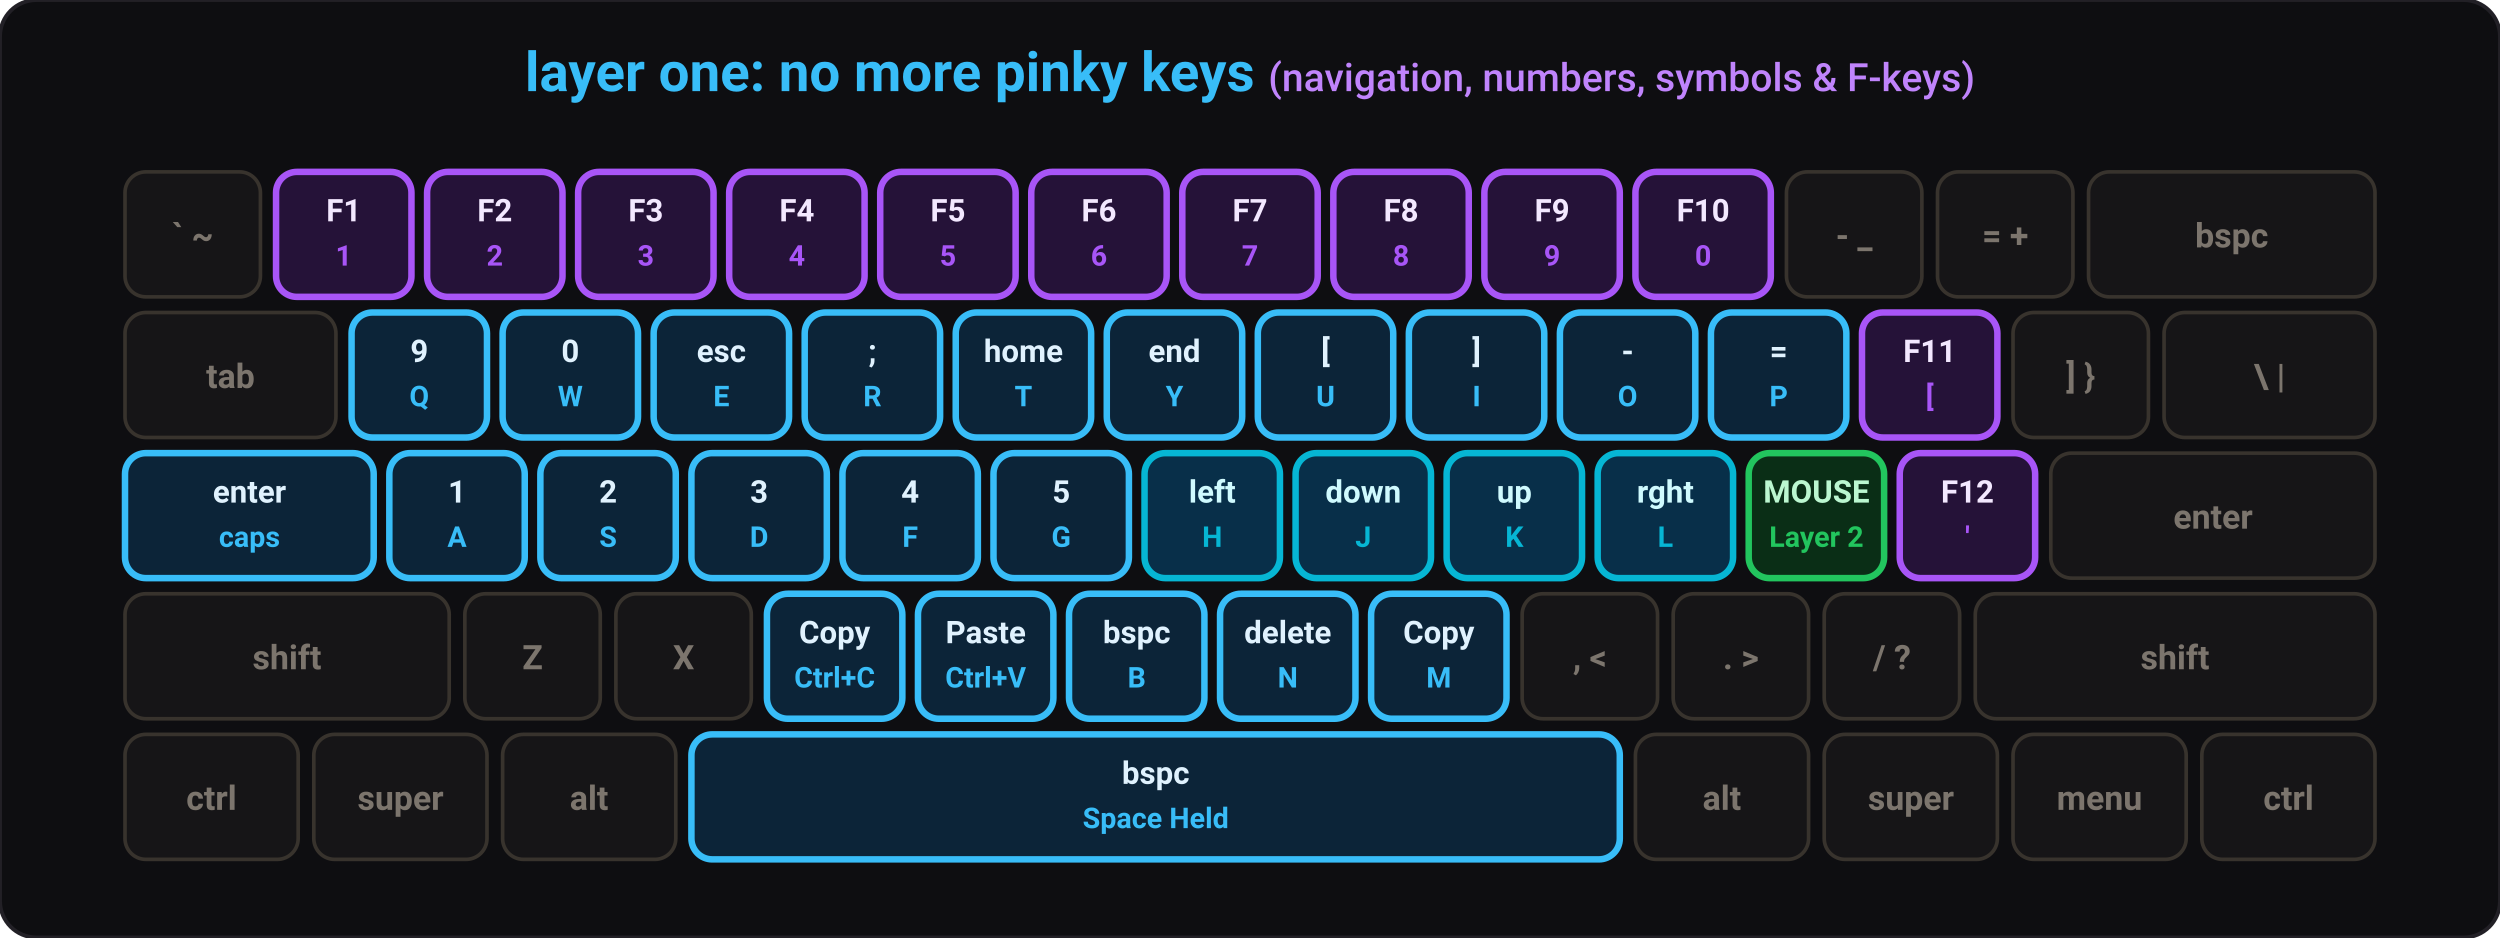
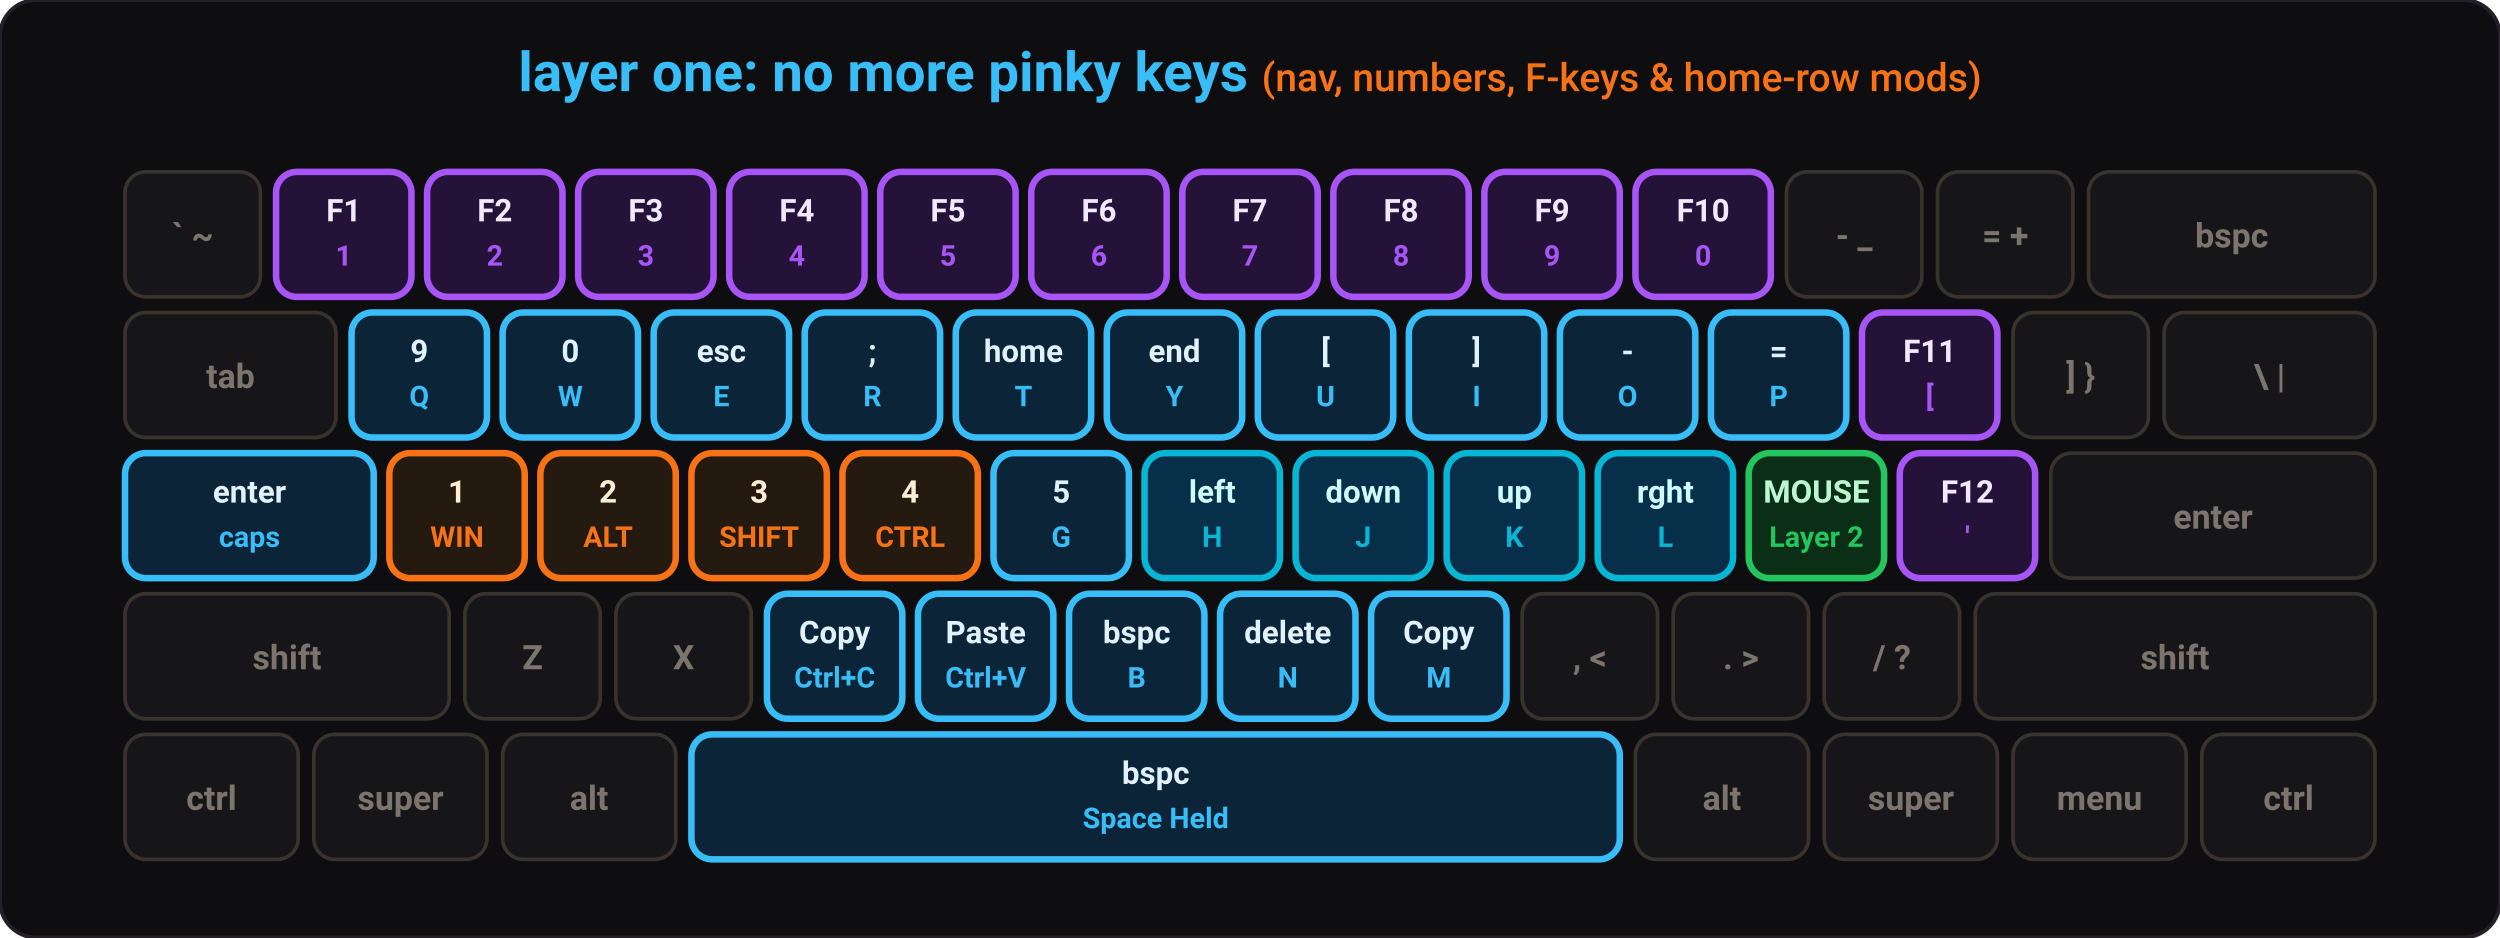
<svg xmlns="http://www.w3.org/2000/svg" viewBox="0 0 960 360" width="960" height="360">
  <rect width="960" height="360" rx="14" ry="14" fill="#0e0e11" stroke="#222026" stroke-width="1.5" />
  <text x="480.0" y="35" text-anchor="middle" font-family="-apple-system, BlinkMacSystemFont, 'Segoe UI', Roboto, sans-serif" font-size="21" font-weight="700" fill="#38bdf8">
-     layer one: no more pinky keys <tspan fill="#c084fc" font-size="15" font-weight="500"> (navigation, numbers, symbols &amp; F-keys)</tspan>
+     layer one: no more pinky keys <tspan fill="#f97316" font-size="15" font-weight="500"> (nav, numbers, F-keys &amp; home-row mods)</tspan>
  </text>
  <rect x="48.0" y="66.0" width="52.0" height="48.0" rx="8" ry="8" fill="#161517" stroke="#38332d" stroke-width="1.4" />
  <text x="74.0" y="95.0" text-anchor="middle" font-family="-apple-system, BlinkMacSystemFont, 'Segoe UI', Roboto, sans-serif" font-size="13" font-weight="600" fill="#7c756d">` ~</text>
  <rect x="106.0" y="66.0" width="52.0" height="48.0" rx="8" ry="8" fill="#251238" stroke="#a855f7" stroke-width="2.5" />
  <text x="132.0" y="85.0" text-anchor="middle" font-family="-apple-system, BlinkMacSystemFont, 'Segoe UI', Roboto, sans-serif" font-size="12" font-weight="700" fill="#f3e8ff">F1</text>
  <text x="132.0" y="102.0" text-anchor="middle" font-family="-apple-system, BlinkMacSystemFont, 'Segoe UI', Roboto, sans-serif" font-size="11" font-weight="600" fill="#a855f7">1</text>
  <rect x="164.0" y="66.0" width="52.0" height="48.0" rx="8" ry="8" fill="#251238" stroke="#a855f7" stroke-width="2.5" />
  <text x="190.0" y="85.0" text-anchor="middle" font-family="-apple-system, BlinkMacSystemFont, 'Segoe UI', Roboto, sans-serif" font-size="12" font-weight="700" fill="#f3e8ff">F2</text>
  <text x="190.0" y="102.0" text-anchor="middle" font-family="-apple-system, BlinkMacSystemFont, 'Segoe UI', Roboto, sans-serif" font-size="11" font-weight="600" fill="#a855f7">2</text>
  <rect x="222.0" y="66.0" width="52.0" height="48.0" rx="8" ry="8" fill="#251238" stroke="#a855f7" stroke-width="2.5" />
  <text x="248.0" y="85.0" text-anchor="middle" font-family="-apple-system, BlinkMacSystemFont, 'Segoe UI', Roboto, sans-serif" font-size="12" font-weight="700" fill="#f3e8ff">F3</text>
  <text x="248.0" y="102.0" text-anchor="middle" font-family="-apple-system, BlinkMacSystemFont, 'Segoe UI', Roboto, sans-serif" font-size="11" font-weight="600" fill="#a855f7">3</text>
  <rect x="280.0" y="66.0" width="52.0" height="48.0" rx="8" ry="8" fill="#251238" stroke="#a855f7" stroke-width="2.5" />
  <text x="306.0" y="85.0" text-anchor="middle" font-family="-apple-system, BlinkMacSystemFont, 'Segoe UI', Roboto, sans-serif" font-size="12" font-weight="700" fill="#f3e8ff">F4</text>
  <text x="306.0" y="102.0" text-anchor="middle" font-family="-apple-system, BlinkMacSystemFont, 'Segoe UI', Roboto, sans-serif" font-size="11" font-weight="600" fill="#a855f7">4</text>
  <rect x="338.0" y="66.0" width="52.0" height="48.0" rx="8" ry="8" fill="#251238" stroke="#a855f7" stroke-width="2.5" />
  <text x="364.0" y="85.0" text-anchor="middle" font-family="-apple-system, BlinkMacSystemFont, 'Segoe UI', Roboto, sans-serif" font-size="12" font-weight="700" fill="#f3e8ff">F5</text>
  <text x="364.0" y="102.0" text-anchor="middle" font-family="-apple-system, BlinkMacSystemFont, 'Segoe UI', Roboto, sans-serif" font-size="11" font-weight="600" fill="#a855f7">5</text>
  <rect x="396.0" y="66.0" width="52.0" height="48.0" rx="8" ry="8" fill="#251238" stroke="#a855f7" stroke-width="2.5" />
  <text x="422.0" y="85.0" text-anchor="middle" font-family="-apple-system, BlinkMacSystemFont, 'Segoe UI', Roboto, sans-serif" font-size="12" font-weight="700" fill="#f3e8ff">F6</text>
  <text x="422.0" y="102.0" text-anchor="middle" font-family="-apple-system, BlinkMacSystemFont, 'Segoe UI', Roboto, sans-serif" font-size="11" font-weight="600" fill="#a855f7">6</text>
  <rect x="454.0" y="66.0" width="52.0" height="48.0" rx="8" ry="8" fill="#251238" stroke="#a855f7" stroke-width="2.5" />
  <text x="480.0" y="85.0" text-anchor="middle" font-family="-apple-system, BlinkMacSystemFont, 'Segoe UI', Roboto, sans-serif" font-size="12" font-weight="700" fill="#f3e8ff">F7</text>
  <text x="480.0" y="102.0" text-anchor="middle" font-family="-apple-system, BlinkMacSystemFont, 'Segoe UI', Roboto, sans-serif" font-size="11" font-weight="600" fill="#a855f7">7</text>
  <rect x="512.0" y="66.0" width="52.0" height="48.0" rx="8" ry="8" fill="#251238" stroke="#a855f7" stroke-width="2.5" />
  <text x="538.0" y="85.0" text-anchor="middle" font-family="-apple-system, BlinkMacSystemFont, 'Segoe UI', Roboto, sans-serif" font-size="12" font-weight="700" fill="#f3e8ff">F8</text>
  <text x="538.0" y="102.0" text-anchor="middle" font-family="-apple-system, BlinkMacSystemFont, 'Segoe UI', Roboto, sans-serif" font-size="11" font-weight="600" fill="#a855f7">8</text>
  <rect x="570.0" y="66.0" width="52.0" height="48.0" rx="8" ry="8" fill="#251238" stroke="#a855f7" stroke-width="2.5" />
  <text x="596.0" y="85.0" text-anchor="middle" font-family="-apple-system, BlinkMacSystemFont, 'Segoe UI', Roboto, sans-serif" font-size="12" font-weight="700" fill="#f3e8ff">F9</text>
  <text x="596.0" y="102.0" text-anchor="middle" font-family="-apple-system, BlinkMacSystemFont, 'Segoe UI', Roboto, sans-serif" font-size="11" font-weight="600" fill="#a855f7">9</text>
  <rect x="628.0" y="66.0" width="52.0" height="48.0" rx="8" ry="8" fill="#251238" stroke="#a855f7" stroke-width="2.5" />
  <text x="654.0" y="85.0" text-anchor="middle" font-family="-apple-system, BlinkMacSystemFont, 'Segoe UI', Roboto, sans-serif" font-size="12" font-weight="700" fill="#f3e8ff">F10</text>
  <text x="654.0" y="102.0" text-anchor="middle" font-family="-apple-system, BlinkMacSystemFont, 'Segoe UI', Roboto, sans-serif" font-size="11" font-weight="600" fill="#a855f7">0</text>
  <rect x="686.0" y="66.0" width="52.0" height="48.0" rx="8" ry="8" fill="#161517" stroke="#38332d" stroke-width="1.4" />
  <text x="712.0" y="95.0" text-anchor="middle" font-family="-apple-system, BlinkMacSystemFont, 'Segoe UI', Roboto, sans-serif" font-size="13" font-weight="600" fill="#7c756d">- _</text>
  <rect x="744.0" y="66.0" width="52.0" height="48.0" rx="8" ry="8" fill="#161517" stroke="#38332d" stroke-width="1.4" />
  <text x="770.0" y="95.0" text-anchor="middle" font-family="-apple-system, BlinkMacSystemFont, 'Segoe UI', Roboto, sans-serif" font-size="13" font-weight="600" fill="#7c756d">= +</text>
  <rect x="802.0" y="66.0" width="110.0" height="48.0" rx="8" ry="8" fill="#161517" stroke="#38332d" stroke-width="1.4" />
  <text x="857.0" y="95.0" text-anchor="middle" font-family="-apple-system, BlinkMacSystemFont, 'Segoe UI', Roboto, sans-serif" font-size="13" font-weight="600" fill="#7c756d">bspc</text>
  <rect x="48.0" y="120.0" width="81.0" height="48.0" rx="8" ry="8" fill="#161517" stroke="#38332d" stroke-width="1.4" />
  <text x="88.5" y="149.0" text-anchor="middle" font-family="-apple-system, BlinkMacSystemFont, 'Segoe UI', Roboto, sans-serif" font-size="13" font-weight="600" fill="#7c756d">tab</text>
  <rect x="135.0" y="120.0" width="52.0" height="48.0" rx="8" ry="8" fill="#0c2438" stroke="#38bdf8" stroke-width="2.5" />
  <text x="161.0" y="139.0" text-anchor="middle" font-family="-apple-system, BlinkMacSystemFont, 'Segoe UI', Roboto, sans-serif" font-size="12" font-weight="700" fill="#e0f2fe">9</text>
  <text x="161.0" y="156.0" text-anchor="middle" font-family="-apple-system, BlinkMacSystemFont, 'Segoe UI', Roboto, sans-serif" font-size="11" font-weight="600" fill="#38bdf8">Q</text>
  <rect x="193.0" y="120.0" width="52.0" height="48.0" rx="8" ry="8" fill="#0c2438" stroke="#38bdf8" stroke-width="2.5" />
  <text x="219.0" y="139.0" text-anchor="middle" font-family="-apple-system, BlinkMacSystemFont, 'Segoe UI', Roboto, sans-serif" font-size="12" font-weight="700" fill="#e0f2fe">0</text>
  <text x="219.0" y="156.0" text-anchor="middle" font-family="-apple-system, BlinkMacSystemFont, 'Segoe UI', Roboto, sans-serif" font-size="11" font-weight="600" fill="#38bdf8">W</text>
  <rect x="251.0" y="120.0" width="52.0" height="48.0" rx="8" ry="8" fill="#0c2438" stroke="#38bdf8" stroke-width="2.5" />
  <text x="277.0" y="139.0" text-anchor="middle" font-family="-apple-system, BlinkMacSystemFont, 'Segoe UI', Roboto, sans-serif" font-size="12" font-weight="700" fill="#e0f2fe">esc</text>
  <text x="277.0" y="156.0" text-anchor="middle" font-family="-apple-system, BlinkMacSystemFont, 'Segoe UI', Roboto, sans-serif" font-size="11" font-weight="600" fill="#38bdf8">E</text>
  <rect x="309.0" y="120.0" width="52.0" height="48.0" rx="8" ry="8" fill="#0c2438" stroke="#38bdf8" stroke-width="2.5" />
  <text x="335.0" y="139.0" text-anchor="middle" font-family="-apple-system, BlinkMacSystemFont, 'Segoe UI', Roboto, sans-serif" font-size="12" font-weight="700" fill="#e0f2fe">;</text>
  <text x="335.0" y="156.0" text-anchor="middle" font-family="-apple-system, BlinkMacSystemFont, 'Segoe UI', Roboto, sans-serif" font-size="11" font-weight="600" fill="#38bdf8">R</text>
  <rect x="367.0" y="120.0" width="52.0" height="48.0" rx="8" ry="8" fill="#0c2438" stroke="#38bdf8" stroke-width="2.5" />
  <text x="393.0" y="139.0" text-anchor="middle" font-family="-apple-system, BlinkMacSystemFont, 'Segoe UI', Roboto, sans-serif" font-size="12" font-weight="700" fill="#e0f2fe">home</text>
  <text x="393.0" y="156.0" text-anchor="middle" font-family="-apple-system, BlinkMacSystemFont, 'Segoe UI', Roboto, sans-serif" font-size="11" font-weight="600" fill="#38bdf8">T</text>
  <rect x="425.0" y="120.0" width="52.0" height="48.0" rx="8" ry="8" fill="#0c2438" stroke="#38bdf8" stroke-width="2.5" />
  <text x="451.0" y="139.0" text-anchor="middle" font-family="-apple-system, BlinkMacSystemFont, 'Segoe UI', Roboto, sans-serif" font-size="12" font-weight="700" fill="#e0f2fe">end</text>
  <text x="451.0" y="156.0" text-anchor="middle" font-family="-apple-system, BlinkMacSystemFont, 'Segoe UI', Roboto, sans-serif" font-size="11" font-weight="600" fill="#38bdf8">Y</text>
  <rect x="483.0" y="120.0" width="52.0" height="48.0" rx="8" ry="8" fill="#0c2438" stroke="#38bdf8" stroke-width="2.5" />
  <text x="509.0" y="139.0" text-anchor="middle" font-family="-apple-system, BlinkMacSystemFont, 'Segoe UI', Roboto, sans-serif" font-size="12" font-weight="700" fill="#e0f2fe">[</text>
  <text x="509.0" y="156.0" text-anchor="middle" font-family="-apple-system, BlinkMacSystemFont, 'Segoe UI', Roboto, sans-serif" font-size="11" font-weight="600" fill="#38bdf8">U</text>
  <rect x="541.0" y="120.0" width="52.0" height="48.0" rx="8" ry="8" fill="#0c2438" stroke="#38bdf8" stroke-width="2.5" />
  <text x="567.0" y="139.0" text-anchor="middle" font-family="-apple-system, BlinkMacSystemFont, 'Segoe UI', Roboto, sans-serif" font-size="12" font-weight="700" fill="#e0f2fe">]</text>
  <text x="567.0" y="156.0" text-anchor="middle" font-family="-apple-system, BlinkMacSystemFont, 'Segoe UI', Roboto, sans-serif" font-size="11" font-weight="600" fill="#38bdf8">I</text>
  <rect x="599.0" y="120.0" width="52.0" height="48.0" rx="8" ry="8" fill="#0c2438" stroke="#38bdf8" stroke-width="2.5" />
  <text x="625.0" y="139.0" text-anchor="middle" font-family="-apple-system, BlinkMacSystemFont, 'Segoe UI', Roboto, sans-serif" font-size="12" font-weight="700" fill="#e0f2fe">-</text>
  <text x="625.0" y="156.0" text-anchor="middle" font-family="-apple-system, BlinkMacSystemFont, 'Segoe UI', Roboto, sans-serif" font-size="11" font-weight="600" fill="#38bdf8">O</text>
  <rect x="657.0" y="120.0" width="52.0" height="48.0" rx="8" ry="8" fill="#0c2438" stroke="#38bdf8" stroke-width="2.5" />
  <text x="683.0" y="139.0" text-anchor="middle" font-family="-apple-system, BlinkMacSystemFont, 'Segoe UI', Roboto, sans-serif" font-size="12" font-weight="700" fill="#e0f2fe">=</text>
  <text x="683.0" y="156.0" text-anchor="middle" font-family="-apple-system, BlinkMacSystemFont, 'Segoe UI', Roboto, sans-serif" font-size="11" font-weight="600" fill="#38bdf8">P</text>
  <rect x="715.0" y="120.0" width="52.0" height="48.0" rx="8" ry="8" fill="#251238" stroke="#a855f7" stroke-width="2.5" />
  <text x="741.0" y="139.0" text-anchor="middle" font-family="-apple-system, BlinkMacSystemFont, 'Segoe UI', Roboto, sans-serif" font-size="12" font-weight="700" fill="#f3e8ff">F11</text>
  <text x="741.0" y="156.0" text-anchor="middle" font-family="-apple-system, BlinkMacSystemFont, 'Segoe UI', Roboto, sans-serif" font-size="11" font-weight="600" fill="#a855f7">[</text>
  <rect x="773.0" y="120.0" width="52.0" height="48.0" rx="8" ry="8" fill="#161517" stroke="#38332d" stroke-width="1.4" />
  <text x="799.0" y="149.0" text-anchor="middle" font-family="-apple-system, BlinkMacSystemFont, 'Segoe UI', Roboto, sans-serif" font-size="13" font-weight="600" fill="#7c756d">] }</text>
  <rect x="831.0" y="120.0" width="81.0" height="48.0" rx="8" ry="8" fill="#161517" stroke="#38332d" stroke-width="1.4" />
  <text x="871.5" y="149.0" text-anchor="middle" font-family="-apple-system, BlinkMacSystemFont, 'Segoe UI', Roboto, sans-serif" font-size="13" font-weight="600" fill="#7c756d">\ |</text>
  <rect x="48.0" y="174.0" width="95.5" height="48.0" rx="8" ry="8" fill="#0c2438" stroke="#38bdf8" stroke-width="2.5" />
  <text x="95.8" y="193.0" text-anchor="middle" font-family="-apple-system, BlinkMacSystemFont, 'Segoe UI', Roboto, sans-serif" font-size="12" font-weight="700" fill="#e0f2fe">enter</text>
  <text x="95.8" y="210.0" text-anchor="middle" font-family="-apple-system, BlinkMacSystemFont, 'Segoe UI', Roboto, sans-serif" font-size="11" font-weight="600" fill="#38bdf8">caps</text>
-   <rect x="149.5" y="174.0" width="52.0" height="48.0" rx="8" ry="8" fill="#0c2438" stroke="#38bdf8" stroke-width="2.5" />
-   <text x="175.5" y="193.0" text-anchor="middle" font-family="-apple-system, BlinkMacSystemFont, 'Segoe UI', Roboto, sans-serif" font-size="12" font-weight="700" fill="#e0f2fe">1</text>
-   <text x="175.5" y="210.0" text-anchor="middle" font-family="-apple-system, BlinkMacSystemFont, 'Segoe UI', Roboto, sans-serif" font-size="11" font-weight="600" fill="#38bdf8">A</text>
-   <rect x="207.5" y="174.0" width="52.0" height="48.0" rx="8" ry="8" fill="#0c2438" stroke="#38bdf8" stroke-width="2.5" />
-   <text x="233.5" y="193.0" text-anchor="middle" font-family="-apple-system, BlinkMacSystemFont, 'Segoe UI', Roboto, sans-serif" font-size="12" font-weight="700" fill="#e0f2fe">2</text>
-   <text x="233.5" y="210.0" text-anchor="middle" font-family="-apple-system, BlinkMacSystemFont, 'Segoe UI', Roboto, sans-serif" font-size="11" font-weight="600" fill="#38bdf8">S</text>
-   <rect x="265.5" y="174.0" width="52.0" height="48.0" rx="8" ry="8" fill="#0c2438" stroke="#38bdf8" stroke-width="2.5" />
-   <text x="291.5" y="193.0" text-anchor="middle" font-family="-apple-system, BlinkMacSystemFont, 'Segoe UI', Roboto, sans-serif" font-size="12" font-weight="700" fill="#e0f2fe">3</text>
-   <text x="291.5" y="210.0" text-anchor="middle" font-family="-apple-system, BlinkMacSystemFont, 'Segoe UI', Roboto, sans-serif" font-size="11" font-weight="600" fill="#38bdf8">D</text>
-   <rect x="323.5" y="174.0" width="52.0" height="48.0" rx="8" ry="8" fill="#0c2438" stroke="#38bdf8" stroke-width="2.5" />
-   <text x="349.5" y="193.0" text-anchor="middle" font-family="-apple-system, BlinkMacSystemFont, 'Segoe UI', Roboto, sans-serif" font-size="12" font-weight="700" fill="#e0f2fe">4</text>
-   <text x="349.5" y="210.0" text-anchor="middle" font-family="-apple-system, BlinkMacSystemFont, 'Segoe UI', Roboto, sans-serif" font-size="11" font-weight="600" fill="#38bdf8">F</text>
+   <rect x="149.5" y="174.0" width="52.0" height="48.0" rx="8" ry="8" fill="#241a10" stroke="#f97316" stroke-width="2.5" />
+   <text x="175.5" y="193.0" text-anchor="middle" font-family="-apple-system, BlinkMacSystemFont, 'Segoe UI', Roboto, sans-serif" font-size="12" font-weight="700" fill="#ffedd5">1</text>
+   <text x="175.5" y="210.0" text-anchor="middle" font-family="-apple-system, BlinkMacSystemFont, 'Segoe UI', Roboto, sans-serif" font-size="11" font-weight="600" fill="#f97316">WIN</text>
+   <rect x="207.5" y="174.0" width="52.0" height="48.0" rx="8" ry="8" fill="#241a10" stroke="#f97316" stroke-width="2.5" />
+   <text x="233.5" y="193.0" text-anchor="middle" font-family="-apple-system, BlinkMacSystemFont, 'Segoe UI', Roboto, sans-serif" font-size="12" font-weight="700" fill="#ffedd5">2</text>
+   <text x="233.5" y="210.0" text-anchor="middle" font-family="-apple-system, BlinkMacSystemFont, 'Segoe UI', Roboto, sans-serif" font-size="11" font-weight="600" fill="#f97316">ALT</text>
+   <rect x="265.5" y="174.0" width="52.0" height="48.0" rx="8" ry="8" fill="#241a10" stroke="#f97316" stroke-width="2.5" />
+   <text x="291.5" y="193.0" text-anchor="middle" font-family="-apple-system, BlinkMacSystemFont, 'Segoe UI', Roboto, sans-serif" font-size="12" font-weight="700" fill="#ffedd5">3</text>
+   <text x="291.5" y="210.0" text-anchor="middle" font-family="-apple-system, BlinkMacSystemFont, 'Segoe UI', Roboto, sans-serif" font-size="11" font-weight="600" fill="#f97316">SHIFT</text>
+   <rect x="323.5" y="174.0" width="52.0" height="48.0" rx="8" ry="8" fill="#241a10" stroke="#f97316" stroke-width="2.5" />
+   <text x="349.5" y="193.0" text-anchor="middle" font-family="-apple-system, BlinkMacSystemFont, 'Segoe UI', Roboto, sans-serif" font-size="12" font-weight="700" fill="#ffedd5">4</text>
+   <text x="349.5" y="210.0" text-anchor="middle" font-family="-apple-system, BlinkMacSystemFont, 'Segoe UI', Roboto, sans-serif" font-size="11" font-weight="600" fill="#f97316">CTRL</text>
  <rect x="381.5" y="174.0" width="52.0" height="48.0" rx="8" ry="8" fill="#0c2438" stroke="#38bdf8" stroke-width="2.5" />
  <text x="407.5" y="193.0" text-anchor="middle" font-family="-apple-system, BlinkMacSystemFont, 'Segoe UI', Roboto, sans-serif" font-size="12" font-weight="700" fill="#e0f2fe">5</text>
  <text x="407.5" y="210.0" text-anchor="middle" font-family="-apple-system, BlinkMacSystemFont, 'Segoe UI', Roboto, sans-serif" font-size="11" font-weight="600" fill="#38bdf8">G</text>
  <rect x="439.5" y="174.0" width="52.0" height="48.0" rx="8" ry="8" fill="#082f49" stroke="#06b6d4" stroke-width="2.5" />
  <text x="465.5" y="193.0" text-anchor="middle" font-family="-apple-system, BlinkMacSystemFont, 'Segoe UI', Roboto, sans-serif" font-size="12" font-weight="700" fill="#cffafe">left</text>
  <text x="465.5" y="210.0" text-anchor="middle" font-family="-apple-system, BlinkMacSystemFont, 'Segoe UI', Roboto, sans-serif" font-size="11" font-weight="600" fill="#06b6d4">H</text>
  <rect x="497.5" y="174.0" width="52.0" height="48.0" rx="8" ry="8" fill="#082f49" stroke="#06b6d4" stroke-width="2.5" />
  <text x="523.5" y="193.0" text-anchor="middle" font-family="-apple-system, BlinkMacSystemFont, 'Segoe UI', Roboto, sans-serif" font-size="12" font-weight="700" fill="#cffafe">down</text>
  <text x="523.5" y="210.0" text-anchor="middle" font-family="-apple-system, BlinkMacSystemFont, 'Segoe UI', Roboto, sans-serif" font-size="11" font-weight="600" fill="#06b6d4">J</text>
  <rect x="555.5" y="174.0" width="52.0" height="48.0" rx="8" ry="8" fill="#082f49" stroke="#06b6d4" stroke-width="2.5" />
  <text x="581.5" y="193.0" text-anchor="middle" font-family="-apple-system, BlinkMacSystemFont, 'Segoe UI', Roboto, sans-serif" font-size="12" font-weight="700" fill="#cffafe">up</text>
  <text x="581.5" y="210.0" text-anchor="middle" font-family="-apple-system, BlinkMacSystemFont, 'Segoe UI', Roboto, sans-serif" font-size="11" font-weight="600" fill="#06b6d4">K</text>
  <rect x="613.5" y="174.0" width="52.0" height="48.0" rx="8" ry="8" fill="#082f49" stroke="#06b6d4" stroke-width="2.5" />
  <text x="639.5" y="193.0" text-anchor="middle" font-family="-apple-system, BlinkMacSystemFont, 'Segoe UI', Roboto, sans-serif" font-size="12" font-weight="700" fill="#cffafe">rght</text>
  <text x="639.5" y="210.0" text-anchor="middle" font-family="-apple-system, BlinkMacSystemFont, 'Segoe UI', Roboto, sans-serif" font-size="11" font-weight="600" fill="#06b6d4">L</text>
  <rect x="671.5" y="174.0" width="52.0" height="48.0" rx="8" ry="8" fill="#0a2e16" stroke="#22c55e" stroke-width="2.5" />
  <text x="697.5" y="193.0" text-anchor="middle" font-family="-apple-system, BlinkMacSystemFont, 'Segoe UI', Roboto, sans-serif" font-size="12" font-weight="700" fill="#bbf7d0">MOUSE</text>
  <text x="697.5" y="210.0" text-anchor="middle" font-family="-apple-system, BlinkMacSystemFont, 'Segoe UI', Roboto, sans-serif" font-size="11" font-weight="600" fill="#22c55e">Layer 2</text>
  <rect x="729.5" y="174.0" width="52.0" height="48.0" rx="8" ry="8" fill="#251238" stroke="#a855f7" stroke-width="2.5" />
  <text x="755.5" y="193.0" text-anchor="middle" font-family="-apple-system, BlinkMacSystemFont, 'Segoe UI', Roboto, sans-serif" font-size="12" font-weight="700" fill="#f3e8ff">F12</text>
  <text x="755.5" y="210.0" text-anchor="middle" font-family="-apple-system, BlinkMacSystemFont, 'Segoe UI', Roboto, sans-serif" font-size="11" font-weight="600" fill="#a855f7">'</text>
  <rect x="787.5" y="174.0" width="124.5" height="48.0" rx="8" ry="8" fill="#161517" stroke="#38332d" stroke-width="1.4" />
  <text x="849.8" y="203.0" text-anchor="middle" font-family="-apple-system, BlinkMacSystemFont, 'Segoe UI', Roboto, sans-serif" font-size="13" font-weight="600" fill="#7c756d">enter</text>
  <rect x="48.0" y="228.0" width="124.5" height="48.0" rx="8" ry="8" fill="#161517" stroke="#38332d" stroke-width="1.4" />
  <text x="110.2" y="257.0" text-anchor="middle" font-family="-apple-system, BlinkMacSystemFont, 'Segoe UI', Roboto, sans-serif" font-size="13" font-weight="600" fill="#7c756d">shift</text>
  <rect x="178.5" y="228.0" width="52.0" height="48.0" rx="8" ry="8" fill="#161517" stroke="#38332d" stroke-width="1.4" />
  <text x="204.5" y="257.0" text-anchor="middle" font-family="-apple-system, BlinkMacSystemFont, 'Segoe UI', Roboto, sans-serif" font-size="13" font-weight="600" fill="#7c756d">Z</text>
  <rect x="236.5" y="228.0" width="52.0" height="48.0" rx="8" ry="8" fill="#161517" stroke="#38332d" stroke-width="1.4" />
  <text x="262.5" y="257.0" text-anchor="middle" font-family="-apple-system, BlinkMacSystemFont, 'Segoe UI', Roboto, sans-serif" font-size="13" font-weight="600" fill="#7c756d">X</text>
  <rect x="294.5" y="228.0" width="52.0" height="48.0" rx="8" ry="8" fill="#0c2438" stroke="#38bdf8" stroke-width="2.5" />
  <text x="320.5" y="247.0" text-anchor="middle" font-family="-apple-system, BlinkMacSystemFont, 'Segoe UI', Roboto, sans-serif" font-size="12" font-weight="700" fill="#e0f2fe">Copy</text>
  <text x="320.5" y="264.0" text-anchor="middle" font-family="-apple-system, BlinkMacSystemFont, 'Segoe UI', Roboto, sans-serif" font-size="11" font-weight="600" fill="#38bdf8">Ctrl+C</text>
  <rect x="352.5" y="228.0" width="52.0" height="48.0" rx="8" ry="8" fill="#0c2438" stroke="#38bdf8" stroke-width="2.5" />
  <text x="378.5" y="247.0" text-anchor="middle" font-family="-apple-system, BlinkMacSystemFont, 'Segoe UI', Roboto, sans-serif" font-size="12" font-weight="700" fill="#e0f2fe">Paste</text>
  <text x="378.5" y="264.0" text-anchor="middle" font-family="-apple-system, BlinkMacSystemFont, 'Segoe UI', Roboto, sans-serif" font-size="11" font-weight="600" fill="#38bdf8">Ctrl+V</text>
  <rect x="410.5" y="228.0" width="52.0" height="48.0" rx="8" ry="8" fill="#0c2438" stroke="#38bdf8" stroke-width="2.5" />
  <text x="436.5" y="247.0" text-anchor="middle" font-family="-apple-system, BlinkMacSystemFont, 'Segoe UI', Roboto, sans-serif" font-size="12" font-weight="700" fill="#e0f2fe">bspc</text>
  <text x="436.5" y="264.0" text-anchor="middle" font-family="-apple-system, BlinkMacSystemFont, 'Segoe UI', Roboto, sans-serif" font-size="11" font-weight="600" fill="#38bdf8">B</text>
  <rect x="468.5" y="228.0" width="52.0" height="48.0" rx="8" ry="8" fill="#0c2438" stroke="#38bdf8" stroke-width="2.5" />
  <text x="494.5" y="247.0" text-anchor="middle" font-family="-apple-system, BlinkMacSystemFont, 'Segoe UI', Roboto, sans-serif" font-size="12" font-weight="700" fill="#e0f2fe">delete</text>
  <text x="494.5" y="264.0" text-anchor="middle" font-family="-apple-system, BlinkMacSystemFont, 'Segoe UI', Roboto, sans-serif" font-size="11" font-weight="600" fill="#38bdf8">N</text>
  <rect x="526.5" y="228.0" width="52.0" height="48.0" rx="8" ry="8" fill="#0c2438" stroke="#38bdf8" stroke-width="2.5" />
  <text x="552.5" y="247.0" text-anchor="middle" font-family="-apple-system, BlinkMacSystemFont, 'Segoe UI', Roboto, sans-serif" font-size="12" font-weight="700" fill="#e0f2fe">Copy</text>
  <text x="552.5" y="264.0" text-anchor="middle" font-family="-apple-system, BlinkMacSystemFont, 'Segoe UI', Roboto, sans-serif" font-size="11" font-weight="600" fill="#38bdf8">M</text>
  <rect x="584.5" y="228.0" width="52.0" height="48.0" rx="8" ry="8" fill="#161517" stroke="#38332d" stroke-width="1.4" />
  <text x="610.5" y="257.0" text-anchor="middle" font-family="-apple-system, BlinkMacSystemFont, 'Segoe UI', Roboto, sans-serif" font-size="13" font-weight="600" fill="#7c756d">, &lt;</text>
  <rect x="642.5" y="228.0" width="52.0" height="48.0" rx="8" ry="8" fill="#161517" stroke="#38332d" stroke-width="1.4" />
  <text x="668.5" y="257.0" text-anchor="middle" font-family="-apple-system, BlinkMacSystemFont, 'Segoe UI', Roboto, sans-serif" font-size="13" font-weight="600" fill="#7c756d">. &gt;</text>
  <rect x="700.5" y="228.0" width="52.0" height="48.0" rx="8" ry="8" fill="#161517" stroke="#38332d" stroke-width="1.4" />
  <text x="726.5" y="257.0" text-anchor="middle" font-family="-apple-system, BlinkMacSystemFont, 'Segoe UI', Roboto, sans-serif" font-size="13" font-weight="600" fill="#7c756d">/ ?</text>
  <rect x="758.5" y="228.0" width="153.5" height="48.0" rx="8" ry="8" fill="#161517" stroke="#38332d" stroke-width="1.4" />
  <text x="835.2" y="257.0" text-anchor="middle" font-family="-apple-system, BlinkMacSystemFont, 'Segoe UI', Roboto, sans-serif" font-size="13" font-weight="600" fill="#7c756d">shift</text>
  <rect x="48.0" y="282.0" width="66.5" height="48.0" rx="8" ry="8" fill="#161517" stroke="#38332d" stroke-width="1.4" />
  <text x="81.2" y="311.0" text-anchor="middle" font-family="-apple-system, BlinkMacSystemFont, 'Segoe UI', Roboto, sans-serif" font-size="13" font-weight="600" fill="#7c756d">ctrl</text>
  <rect x="120.5" y="282.0" width="66.5" height="48.0" rx="8" ry="8" fill="#161517" stroke="#38332d" stroke-width="1.4" />
  <text x="153.8" y="311.0" text-anchor="middle" font-family="-apple-system, BlinkMacSystemFont, 'Segoe UI', Roboto, sans-serif" font-size="13" font-weight="600" fill="#7c756d">super</text>
  <rect x="193.0" y="282.0" width="66.5" height="48.0" rx="8" ry="8" fill="#161517" stroke="#38332d" stroke-width="1.4" />
  <text x="226.2" y="311.0" text-anchor="middle" font-family="-apple-system, BlinkMacSystemFont, 'Segoe UI', Roboto, sans-serif" font-size="13" font-weight="600" fill="#7c756d">alt</text>
  <rect x="265.5" y="282.0" width="356.5" height="48.0" rx="8" ry="8" fill="#0c2438" stroke="#38bdf8" stroke-width="2.5" />
  <text x="443.8" y="301.0" text-anchor="middle" font-family="-apple-system, BlinkMacSystemFont, 'Segoe UI', Roboto, sans-serif" font-size="12" font-weight="700" fill="#e0f2fe">bspc</text>
  <text x="443.8" y="318.0" text-anchor="middle" font-family="-apple-system, BlinkMacSystemFont, 'Segoe UI', Roboto, sans-serif" font-size="11" font-weight="600" fill="#38bdf8">Space Held</text>
  <rect x="628.0" y="282.0" width="66.5" height="48.0" rx="8" ry="8" fill="#161517" stroke="#38332d" stroke-width="1.4" />
  <text x="661.2" y="311.0" text-anchor="middle" font-family="-apple-system, BlinkMacSystemFont, 'Segoe UI', Roboto, sans-serif" font-size="13" font-weight="600" fill="#7c756d">alt</text>
  <rect x="700.5" y="282.0" width="66.5" height="48.0" rx="8" ry="8" fill="#161517" stroke="#38332d" stroke-width="1.4" />
  <text x="733.8" y="311.0" text-anchor="middle" font-family="-apple-system, BlinkMacSystemFont, 'Segoe UI', Roboto, sans-serif" font-size="13" font-weight="600" fill="#7c756d">super</text>
  <rect x="773.0" y="282.0" width="66.5" height="48.0" rx="8" ry="8" fill="#161517" stroke="#38332d" stroke-width="1.4" />
  <text x="806.2" y="311.0" text-anchor="middle" font-family="-apple-system, BlinkMacSystemFont, 'Segoe UI', Roboto, sans-serif" font-size="13" font-weight="600" fill="#7c756d">menu</text>
  <rect x="845.5" y="282.0" width="66.5" height="48.0" rx="8" ry="8" fill="#161517" stroke="#38332d" stroke-width="1.4" />
  <text x="878.8" y="311.0" text-anchor="middle" font-family="-apple-system, BlinkMacSystemFont, 'Segoe UI', Roboto, sans-serif" font-size="13" font-weight="600" fill="#7c756d">ctrl</text>
</svg>
